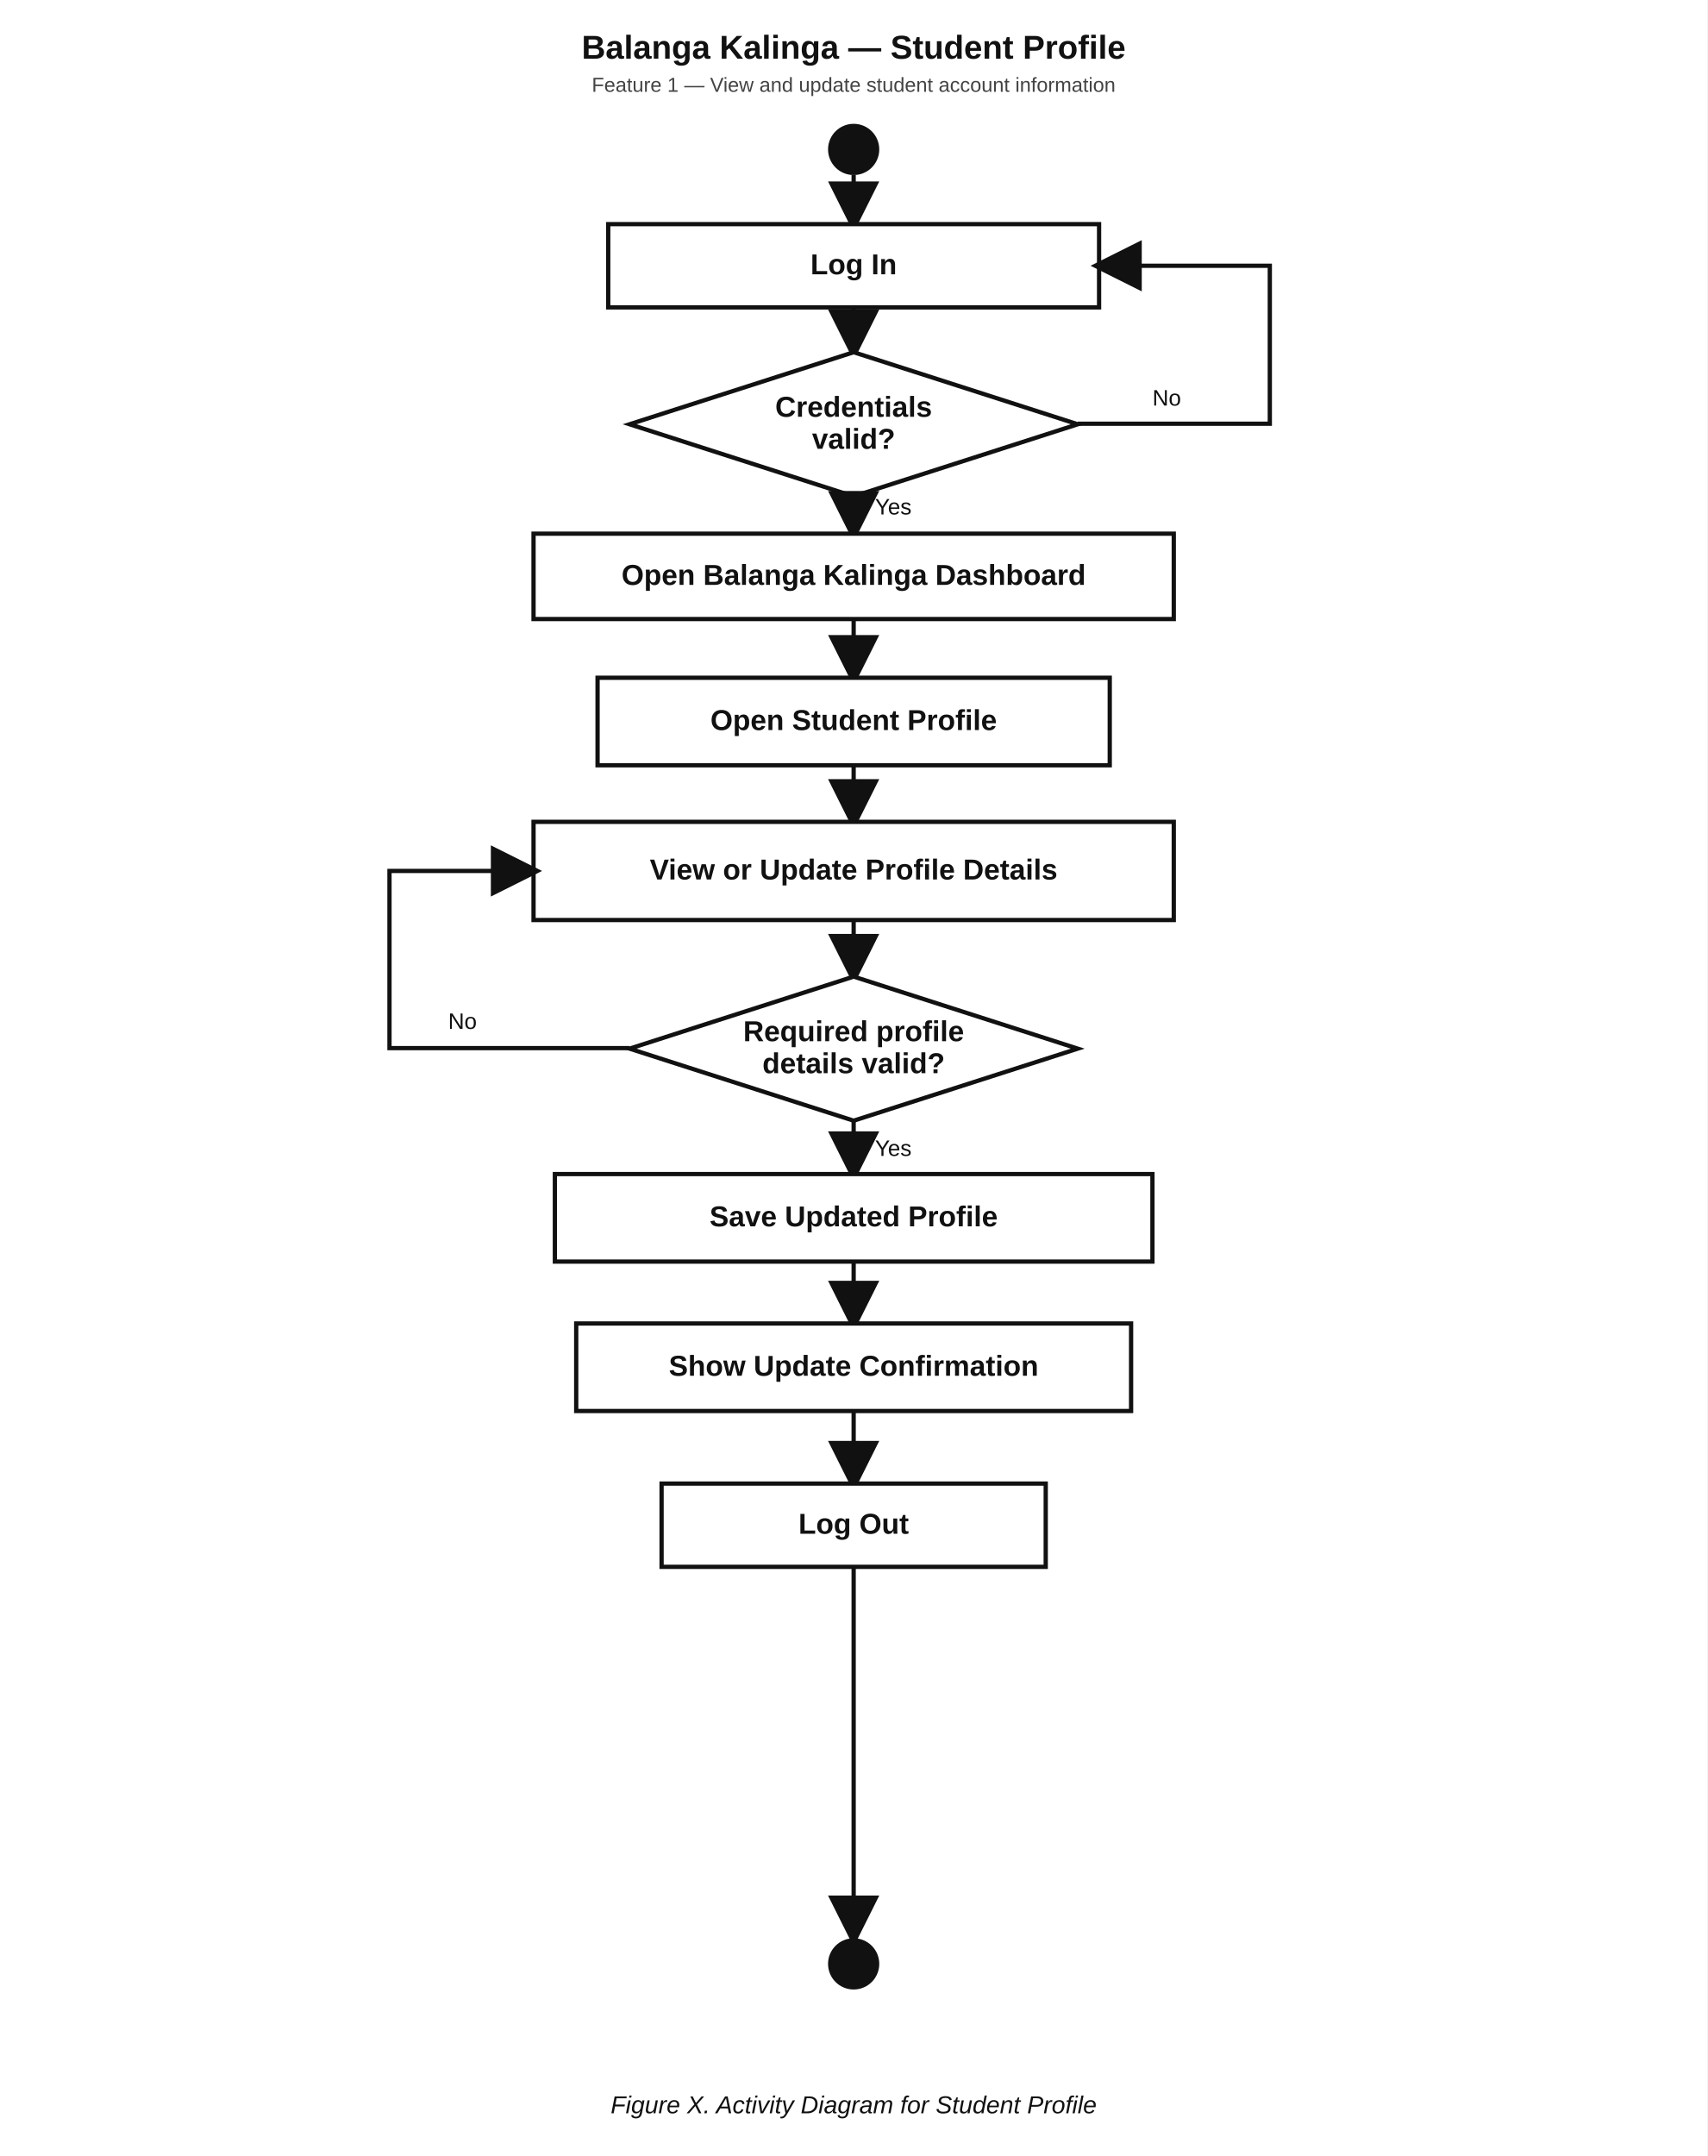
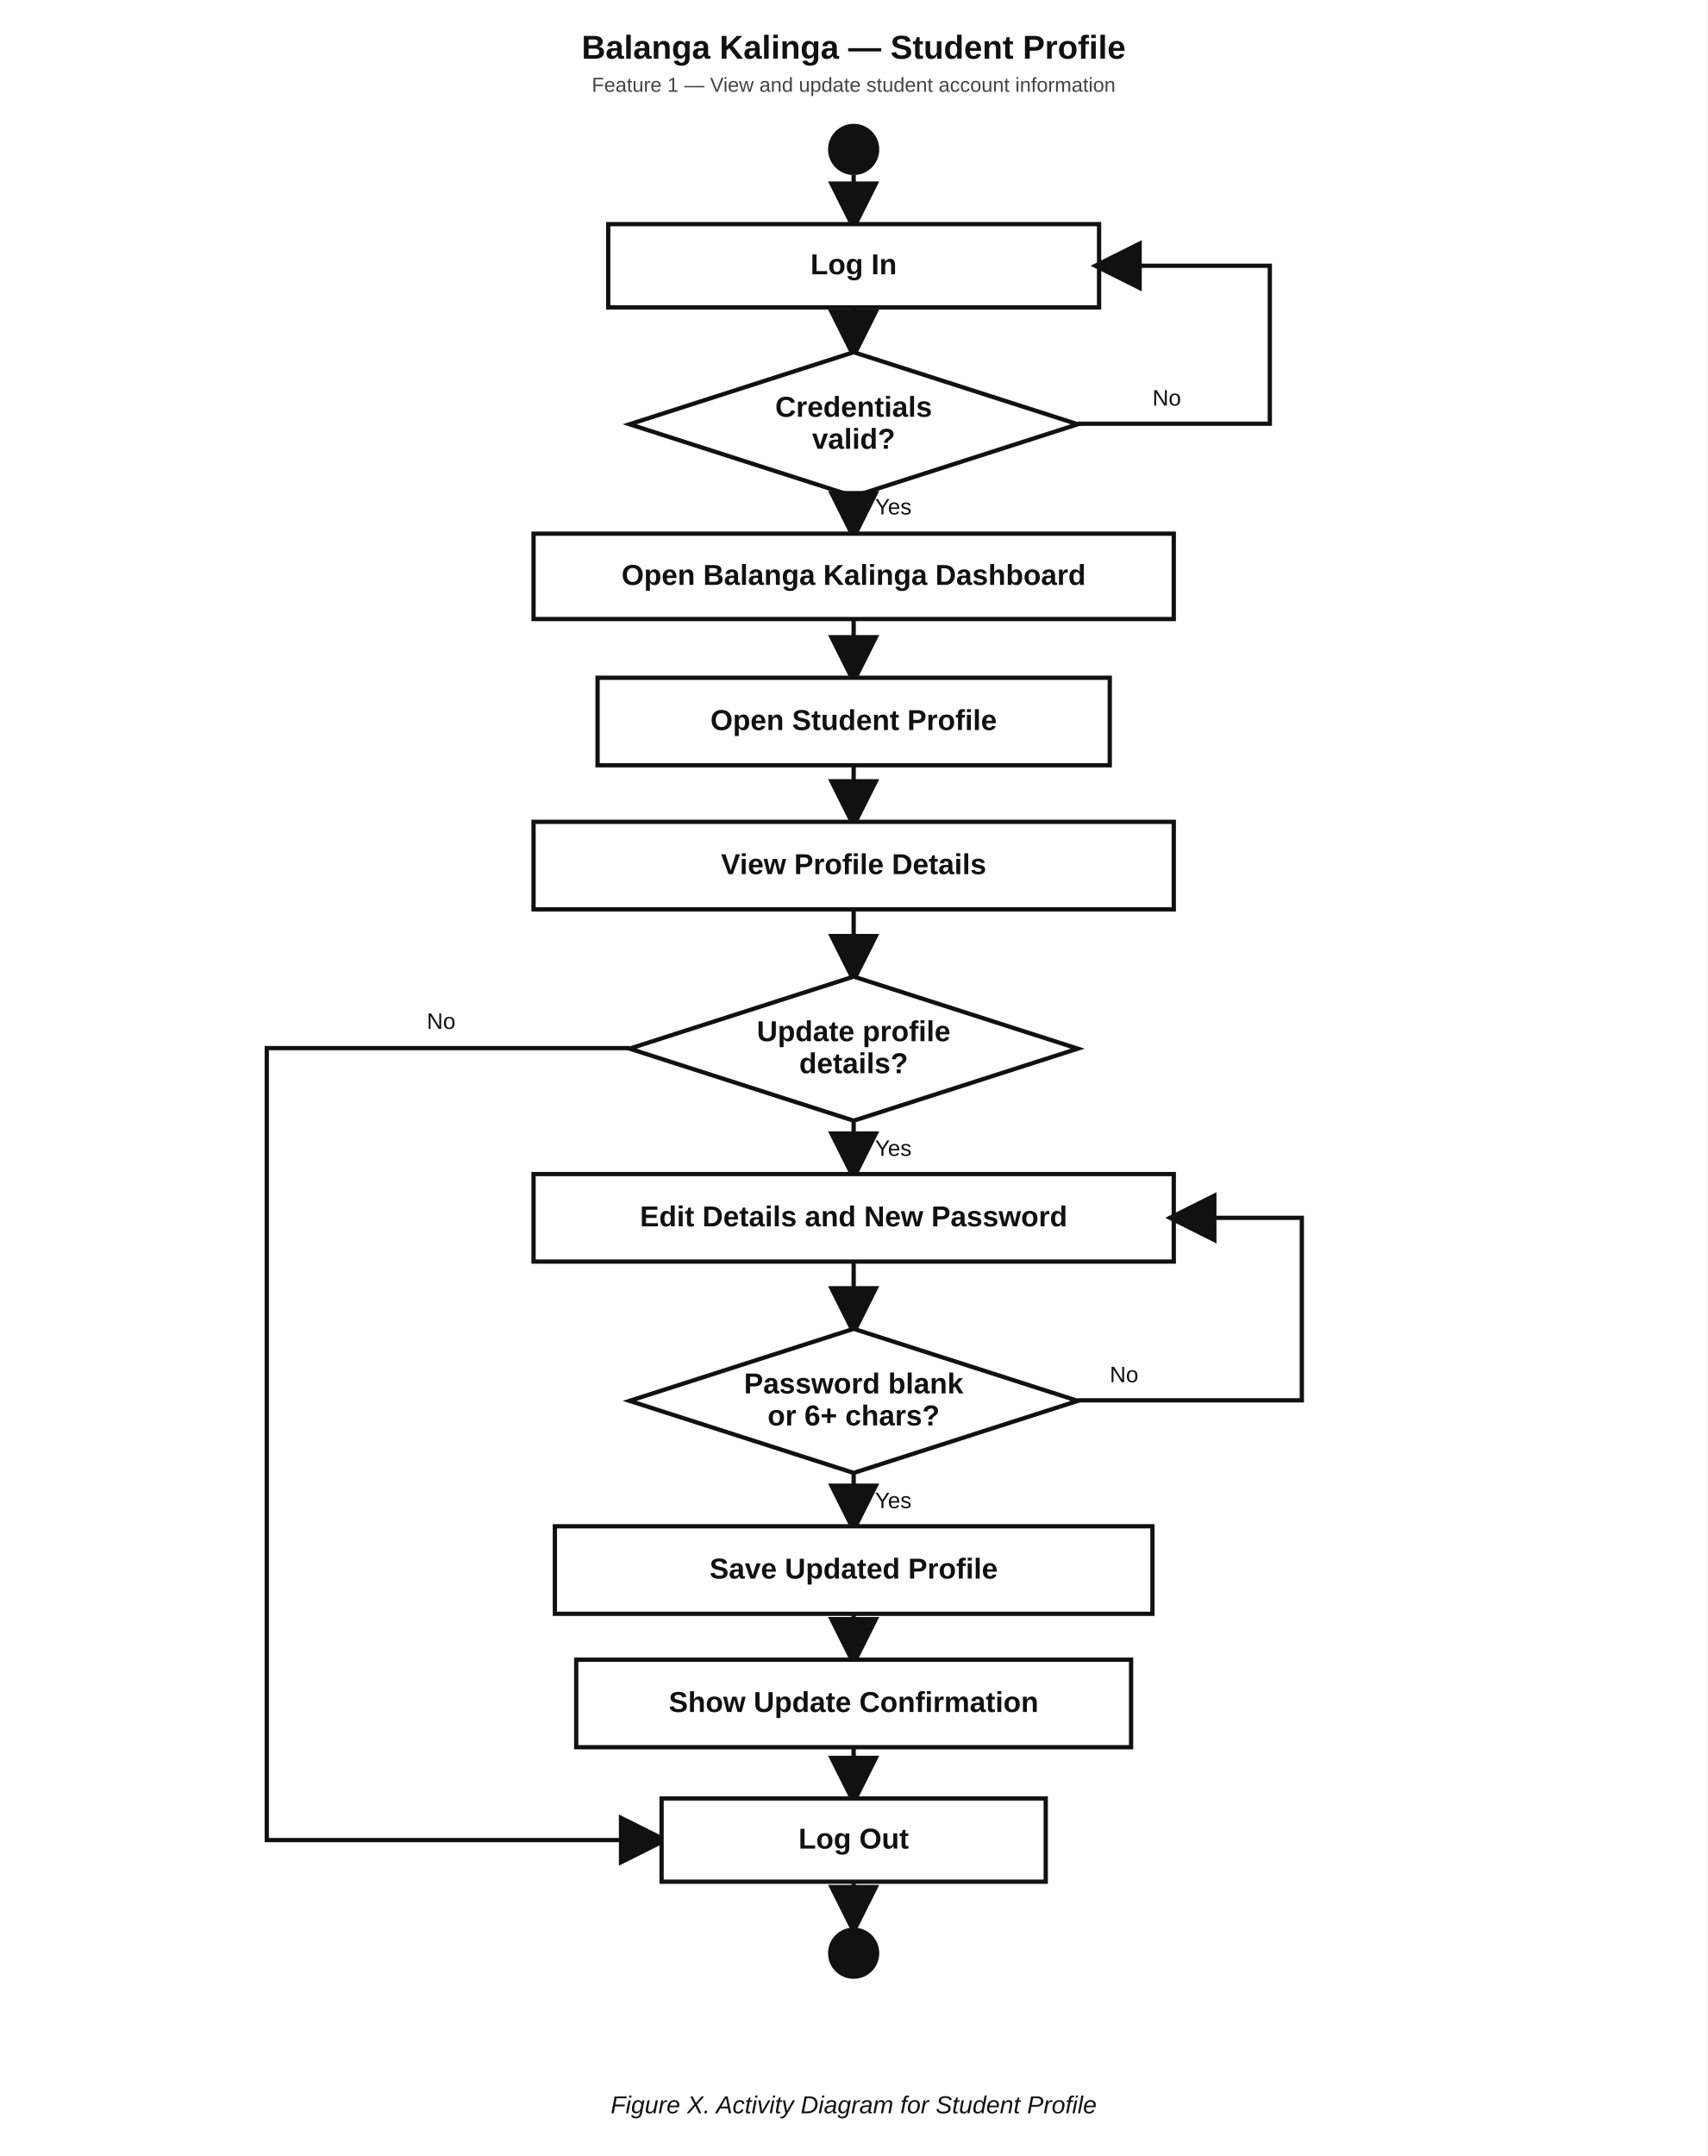
<svg xmlns="http://www.w3.org/2000/svg" width="1600" height="2020" viewBox="0 0 1600 2020" role="img" aria-labelledby="title desc">
  <defs>
    <marker id="arrow" markerWidth="12" markerHeight="12" refX="10" refY="6" orient="auto" markerUnits="strokeWidth">
      <path d="M0,0 L12,6 L0,12 z" fill="#111" />
    </marker>
    <style>
      .shape{fill:#fff;stroke:#111;stroke-width:4}.arrow{fill:none;stroke:#111;stroke-width:4;marker-end:url(#arrow)}.line{fill:none;stroke:#111;stroke-width:4}
      .title{font:bold 31px Arial,sans-serif;fill:#111;text-anchor:middle}.subtitle{font:19px Arial,sans-serif;fill:#444;text-anchor:middle}
      .label{font:bold 27px Arial,sans-serif;fill:#111;text-anchor:middle}.small{font:22px Arial,sans-serif;fill:#111;text-anchor:middle}.note{font:21px Arial,sans-serif;fill:#111}.caption{font:italic 23px Arial,sans-serif;fill:#111;text-anchor:middle}
    </style>
  </defs>
  <rect width="1600" height="2020" fill="#fff" />
  <text x="800" y="55" class="title">Balanga Kalinga — Student Profile</text>
  <text x="800" y="86" class="subtitle">Feature 1 — View and update student account information</text>
  <circle cx="800" cy="140" r="24" fill="#111" />
  <path d="M800 164 V210" class="arrow" />
  <rect x="570" y="210" width="460" height="78" class="shape" />
  <text x="800" y="257" class="label">Log In</text>
  <path d="M800 288 V330" class="arrow" />
  <path d="M800 330 L1010 397.5 L800 465 L590 397.5 Z" class="shape" />
  <text x="800" y="390.5" class="label">Credentials</text>
  <text x="800" y="420.5" class="label">valid?</text>
  <path d="M1010 397 H1190 V249 H1030" class="arrow" />
  <text x="1080" y="380" class="note">No</text>
  <path d="M800 465 V500" class="arrow" />
  <text x="820" y="482" class="note">Yes</text>
  <rect x="500" y="500" width="600" height="80" class="shape" />
  <text x="800" y="548" class="label">Open Balanga Kalinga Dashboard</text>
  <path d="M800 580 V635" class="arrow" />
  <rect x="560" y="635" width="480" height="82" class="shape" />
  <text x="800" y="684" class="label">Open Student Profile</text>
  <path d="M800 717 V770" class="arrow" />
-   <rect x="500" y="770" width="600" height="92" class="shape" />
-   <text x="800" y="824" class="label">View or Update Profile Details</text>
-   <path d="M800 862 V915" class="arrow" />
+   <rect x="500" y="770" width="600" height="82" class="shape" />
+   <text x="800" y="819" class="label">View Profile Details</text>
+   <path d="M800 852 V915" class="arrow" />
  <path d="M800 915 L1010 982.5 L800 1050 L590 982.5 Z" class="shape" />
-   <text x="800" y="975.5" class="label">Required profile</text>
-   <text x="800" y="1005.5" class="label">details valid?</text>
-   <path d="M590 982 H365 V816 H500" class="arrow" />
-   <text x="420" y="964" class="note">No</text>
+   <text x="800" y="975.5" class="label">Update profile</text>
+   <text x="800" y="1005.5" class="label">details?</text>
+   <path d="M590 982 H250 V1724 H620" class="arrow" />
+   <text x="400" y="964" class="note">No</text>
  <path d="M800 1050 V1100" class="arrow" />
  <text x="820" y="1083" class="note">Yes</text>
-   <rect x="520" y="1100" width="560" height="82" class="shape" />
-   <text x="800" y="1149" class="label">Save Updated Profile</text>
-   <path d="M800 1182 V1240" class="arrow" />
-   <rect x="540" y="1240" width="520" height="82" class="shape" />
-   <text x="800" y="1289" class="label">Show Update Confirmation</text>
-   <path d="M800 1322 V1390" class="arrow" />
-   <rect x="620" y="1390" width="360" height="78" class="shape" />
-   <text x="800" y="1437" class="label">Log Out</text>
-   <path d="M800 1468 V1816" class="arrow" />
-   <circle cx="800" cy="1840" r="24" fill="#111" />
+   <rect x="500" y="1100" width="600" height="82" class="shape" />
+   <text x="800" y="1149" class="label">Edit Details and New Password</text>
+   <path d="M800 1182 V1245" class="arrow" />
+   <path d="M800 1245 L1010 1312.5 L800 1380 L590 1312.5 Z" class="shape" />
+   <text x="800" y="1305.5" class="label">Password blank</text>
+   <text x="800" y="1335.5" class="label">or 6+ chars?</text>
+   <path d="M1010 1312 H1220 V1141 H1100" class="arrow" />
+   <text x="1040" y="1295" class="note">No</text>
+   <path d="M800 1380 V1430" class="arrow" />
+   <text x="820" y="1413" class="note">Yes</text>
+   <rect x="520" y="1430" width="560" height="82" class="shape" />
+   <text x="800" y="1479" class="label">Save Updated Profile</text>
+   <path d="M800 1512 V1555" class="arrow" />
+   <rect x="540" y="1555" width="520" height="82" class="shape" />
+   <text x="800" y="1604" class="label">Show Update Confirmation</text>
+   <path d="M800 1637 V1685" class="arrow" />
+   <rect x="620" y="1685" width="360" height="78" class="shape" />
+   <text x="800" y="1732" class="label">Log Out</text>
+   <path d="M800 1763 V1806" class="arrow" />
+   <circle cx="800" cy="1830" r="24" fill="#111" />
  <text x="800" y="1980" class="caption">Figure X. Activity Diagram for Student Profile</text>
</svg>
